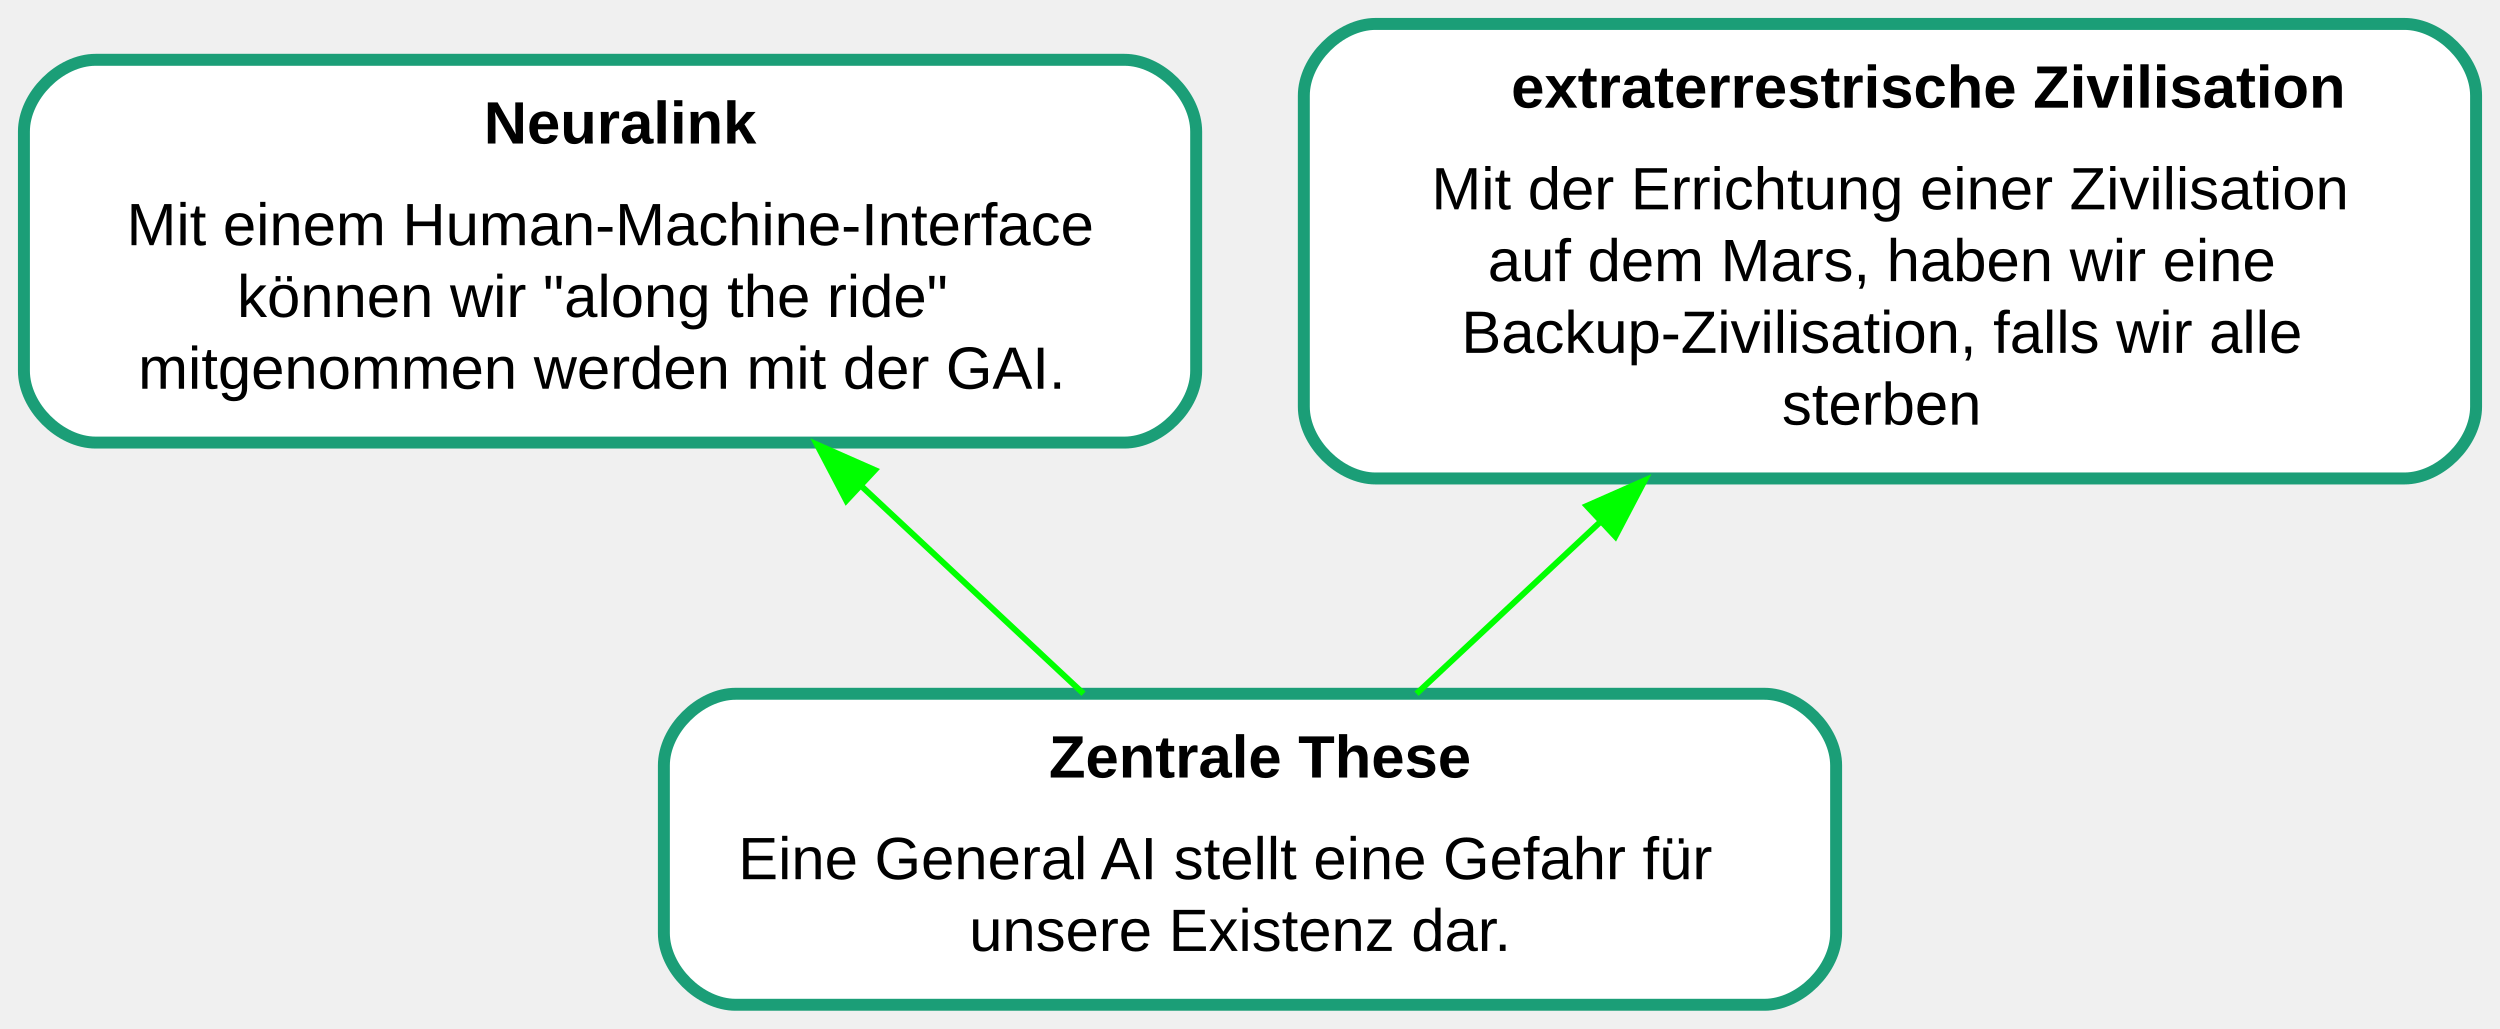
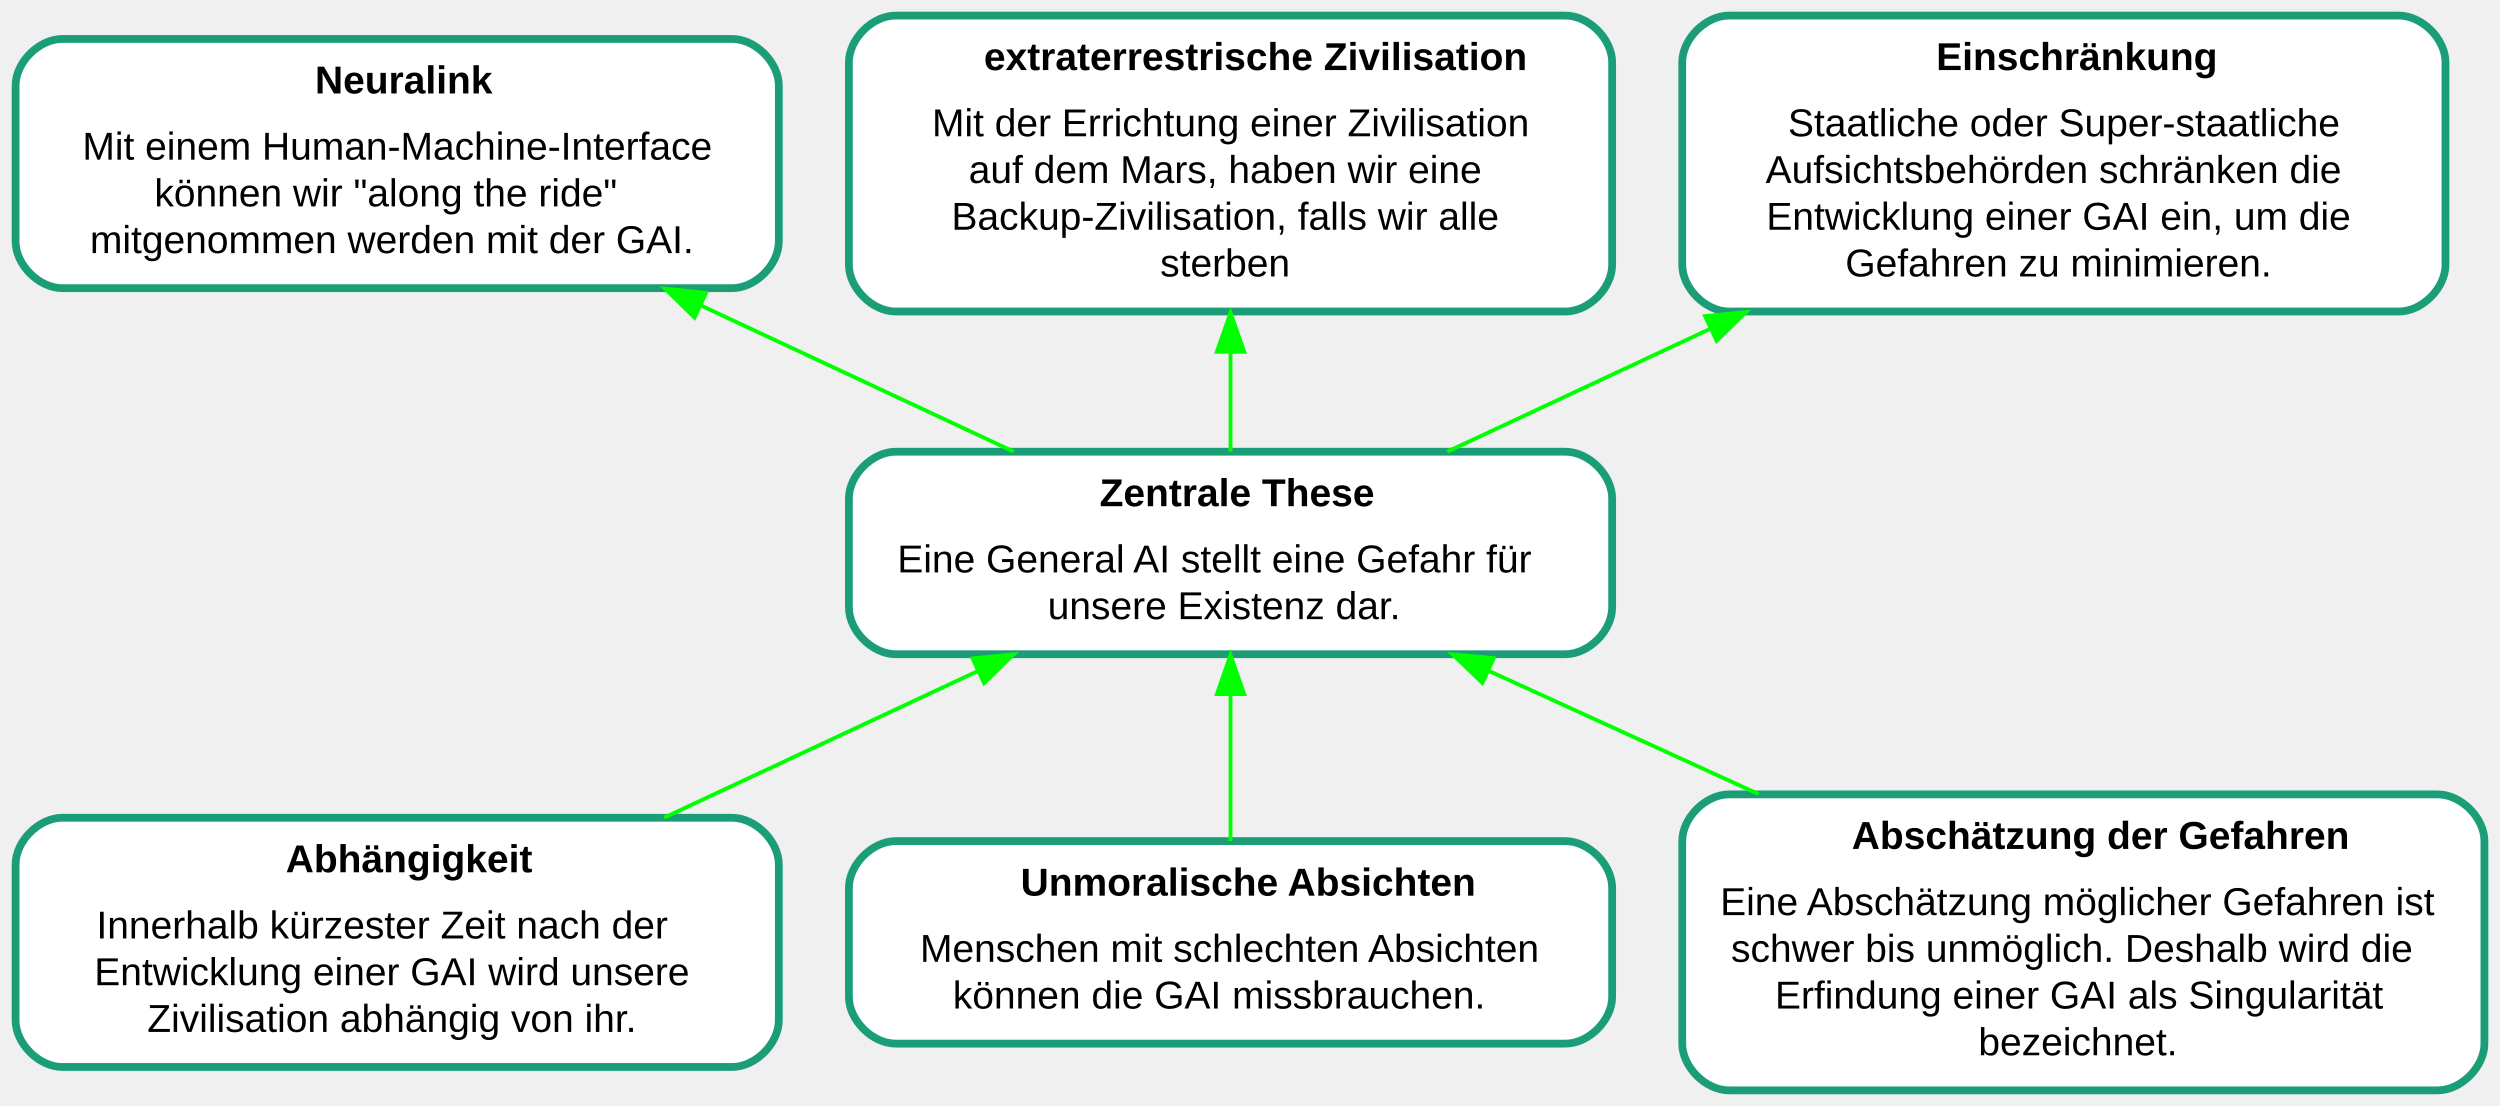
- <svg xmlns="http://www.w3.org/2000/svg" width="418pt" height="172pt" viewBox="0.00 0.00 418.00 172.00">
-   <g id="graph0" class="graph" transform="scale(1 1) rotate(0) translate(4 168)">
+ <svg xmlns="http://www.w3.org/2000/svg" width="642pt" height="284pt" viewBox="0.00 0.00 642.00 284.00">
+   <g id="graph0" class="graph" transform="scale(1 1) rotate(0) translate(4 280)">
    <g id="node1" class="node">
-       <path fill="#ffffff" stroke="#1b9e77" stroke-width="2" d="M291,-52C291,-52 119,-52 119,-52 113,-52 107,-46 107,-40 107,-40 107,-12 107,-12 107,-6 113,0 119,0 119,0 291,0 291,0 297,0 303,-6 303,-12 303,-12 303,-40 303,-40 303,-46 297,-52 291,-52" />
-       <text text-anchor="start" x="171.381" y="-38" font-family="arial" font-weight="bold" font-size="10.00" fill="#000000">Zentrale These</text>
-       <text text-anchor="start" x="119.428" y="-21" font-family="arial" font-size="10.00" fill="#000000">Eine General AI stellt eine Gefahr für</text>
-       <text text-anchor="start" x="158.043" y="-9" font-family="arial" font-size="10.00" fill="#000000"> unsere Existenz dar.</text>
+       <path fill="#ffffff" stroke="#1b9e77" stroke-width="2" d="M398,-164C398,-164 226,-164 226,-164 220,-164 214,-158 214,-152 214,-152 214,-124 214,-124 214,-118 220,-112 226,-112 226,-112 398,-112 398,-112 404,-112 410,-118 410,-124 410,-124 410,-152 410,-152 410,-158 404,-164 398,-164" />
+       <text text-anchor="start" x="278.382" y="-150" font-family="arial" font-weight="bold" font-size="10.00" fill="#000000">Zentrale These</text>
+       <text text-anchor="start" x="226.429" y="-133" font-family="arial" font-size="10.00" fill="#000000">Eine General AI stellt eine Gefahr für</text>
+       <text text-anchor="start" x="265.043" y="-121" font-family="arial" font-size="10.00" fill="#000000"> unsere Existenz dar.</text>
    </g>
    <g id="node2" class="node">
-       <path fill="#ffffff" stroke="#1b9e77" stroke-width="2" d="M184,-158C184,-158 12,-158 12,-158 6,-158 0,-152 0,-146 0,-146 0,-106 0,-106 0,-100 6,-94 12,-94 12,-94 184,-94 184,-94 190,-94 196,-100 196,-106 196,-106 196,-146 196,-146 196,-152 190,-158 184,-158" />
-       <text text-anchor="start" x="76.889" y="-144" font-family="arial" font-weight="bold" font-size="10.00" fill="#000000">Neuralink</text>
-       <text text-anchor="start" x="17.16" y="-127" font-family="arial" font-size="10.00" fill="#000000">Mit einem Human-Machine-Interface</text>
-       <text text-anchor="start" x="35.644" y="-115" font-family="arial" font-size="10.00" fill="#000000"> können wir "along the ride"</text>
-       <text text-anchor="start" x="19.101" y="-103" font-family="arial" font-size="10.00" fill="#000000"> mitgenommen werden mit der GAI.</text>
+       <path fill="#ffffff" stroke="#1b9e77" stroke-width="2" d="M184,-270C184,-270 12,-270 12,-270 6,-270 0,-264 0,-258 0,-258 0,-218 0,-218 0,-212 6,-206 12,-206 12,-206 184,-206 184,-206 190,-206 196,-212 196,-218 196,-218 196,-258 196,-258 196,-264 190,-270 184,-270" />
+       <text text-anchor="start" x="76.889" y="-256" font-family="arial" font-weight="bold" font-size="10.00" fill="#000000">Neuralink</text>
+       <text text-anchor="start" x="17.16" y="-239" font-family="arial" font-size="10.00" fill="#000000">Mit einem Human-Machine-Interface</text>
+       <text text-anchor="start" x="35.644" y="-227" font-family="arial" font-size="10.00" fill="#000000"> können wir "along the ride"</text>
+       <text text-anchor="start" x="19.101" y="-215" font-family="arial" font-size="10.00" fill="#000000"> mitgenommen werden mit der GAI.</text>
    </g>
    <g id="edge1" class="edge">
-       <path fill="none" stroke="#00ff00" d="M177.166,-52.013C165.885,-62.556 152.608,-74.964 140.185,-86.575" />
-       <polygon fill="#00ff00" stroke="#00ff00" points="137.501,-84.292 132.585,-93.677 142.281,-89.406 137.501,-84.292" />
+       <path fill="none" stroke="#00ff00" d="M256.333,-164.013C231.85,-175.453 202.669,-189.089 176.067,-201.52" />
+       <polygon fill="#00ff00" stroke="#00ff00" points="174.355,-198.457 166.777,-205.861 177.319,-204.798 174.355,-198.457" />
    </g>
    <g id="node3" class="node">
-       <path fill="#ffffff" stroke="#1b9e77" stroke-width="2" d="M398,-164C398,-164 226,-164 226,-164 220,-164 214,-158 214,-152 214,-152 214,-100 214,-100 214,-94 220,-88 226,-88 226,-88 398,-88 398,-88 404,-88 410,-94 410,-100 410,-100 410,-152 410,-152 410,-158 404,-164 398,-164" />
-       <text text-anchor="start" x="248.667" y="-150" font-family="arial" font-weight="bold" font-size="10.00" fill="#000000">extraterrestrische Zivilisation</text>
-       <text text-anchor="start" x="235.332" y="-133" font-family="arial" font-size="10.00" fill="#000000">Mit der Errichtung einer Zivilisation</text>
-       <text text-anchor="start" x="244.764" y="-121" font-family="arial" font-size="10.00" fill="#000000"> auf dem Mars, haben wir eine</text>
-       <text text-anchor="start" x="240.335" y="-109" font-family="arial" font-size="10.00" fill="#000000"> Backup-Zivilisation, falls wir alle</text>
-       <text text-anchor="start" x="293.938" y="-97" font-family="arial" font-size="10.00" fill="#000000"> sterben</text>
+       <path fill="#ffffff" stroke="#1b9e77" stroke-width="2" d="M398,-276C398,-276 226,-276 226,-276 220,-276 214,-270 214,-264 214,-264 214,-212 214,-212 214,-206 220,-200 226,-200 226,-200 398,-200 398,-200 404,-200 410,-206 410,-212 410,-212 410,-264 410,-264 410,-270 404,-276 398,-276" />
+       <text text-anchor="start" x="248.667" y="-262" font-family="arial" font-weight="bold" font-size="10.00" fill="#000000">extraterrestrische Zivilisation</text>
+       <text text-anchor="start" x="235.332" y="-245" font-family="arial" font-size="10.00" fill="#000000">Mit der Errichtung einer Zivilisation</text>
+       <text text-anchor="start" x="244.764" y="-233" font-family="arial" font-size="10.00" fill="#000000"> auf dem Mars, haben wir eine</text>
+       <text text-anchor="start" x="240.335" y="-221" font-family="arial" font-size="10.00" fill="#000000"> Backup-Zivilisation, falls wir alle</text>
+       <text text-anchor="start" x="293.938" y="-209" font-family="arial" font-size="10.00" fill="#000000"> sterben</text>
    </g>
    <g id="edge2" class="edge">
-       <path fill="none" stroke="#00ff00" d="M232.834,-52.013C242.201,-60.767 252.945,-70.808 263.433,-80.61" />
-       <polygon fill="#00ff00" stroke="#00ff00" points="261.306,-83.413 271.002,-87.684 266.085,-78.299 261.306,-83.413" />
+       <path fill="none" stroke="#00ff00" d="M312,-164.013C312,-171.833 312,-180.678 312,-189.463" />
+       <polygon fill="#00ff00" stroke="#00ff00" points="308.5,-189.684 312,-199.684 315.5,-189.684 308.5,-189.684" />
+     </g>
+     <g id="node4" class="node">
+       <path fill="#ffffff" stroke="#1b9e77" stroke-width="2" d="M612,-276C612,-276 440,-276 440,-276 434,-276 428,-270 428,-264 428,-264 428,-212 428,-212 428,-206 434,-200 440,-200 440,-200 612,-200 612,-200 618,-200 624,-206 624,-212 624,-212 624,-264 624,-264 624,-270 618,-276 612,-276" />
+       <text text-anchor="start" x="493.216" y="-262" font-family="arial" font-weight="bold" font-size="10.00" fill="#000000">Einschränkung</text>
+       <text text-anchor="start" x="455.149" y="-245" font-family="arial" font-size="10.00" fill="#000000">Staatliche oder Super-staatliche</text>
+       <text text-anchor="start" x="449.409" y="-233" font-family="arial" font-size="10.00" fill="#000000"> Aufsichtsbehörden schränken die</text>
+       <text text-anchor="start" x="449.596" y="-221" font-family="arial" font-size="10.00" fill="#000000"> Entwicklung einer GAI ein, um die</text>
+       <text text-anchor="start" x="469.882" y="-209" font-family="arial" font-size="10.00" fill="#000000"> Gefahren zu minimieren.</text>
+     </g>
+     <g id="edge3" class="edge">
+       <path fill="none" stroke="#00ff00" d="M367.667,-164.013C388.331,-173.668 412.341,-184.888 435.323,-195.627" />
+       <polygon fill="#00ff00" stroke="#00ff00" points="433.869,-198.811 444.41,-199.874 436.832,-192.47 433.869,-198.811" />
+     </g>
+     <g id="node5" class="node">
+       <path fill="#ffffff" stroke="#1b9e77" stroke-width="2" d="M184,-70C184,-70 12,-70 12,-70 6,-70 0,-64 0,-58 0,-58 0,-18 0,-18 0,-12 6,-6 12,-6 12,-6 184,-6 184,-6 190,-6 196,-12 196,-18 196,-18 196,-58 196,-58 196,-64 190,-70 184,-70" />
+       <text text-anchor="start" x="69.381" y="-56" font-family="arial" font-weight="bold" font-size="10.00" fill="#000000">Abhängigkeit</text>
+       <text text-anchor="start" x="20.765" y="-39" font-family="arial" font-size="10.00" fill="#000000">Innerhalb kürzester Zeit nach der</text>
+       <text text-anchor="start" x="20.21" y="-27" font-family="arial" font-size="10.00" fill="#000000"> Entwicklung einer GAI wird unsere</text>
+       <text text-anchor="start" x="33.825" y="-15" font-family="arial" font-size="10.00" fill="#000000"> Zivilisation abhängig von ihr.</text>
+     </g>
+     <g id="edge4" class="edge">
+       <path fill="none" stroke="#00ff00" d="M166.594,-70.053C192.399,-82.112 221.641,-95.776 247.099,-107.672" />
+       <polygon fill="#00ff00" stroke="#00ff00" points="245.753,-110.906 256.294,-111.969 248.716,-104.565 245.753,-110.906" />
+     </g>
+     <g id="node6" class="node">
+       <path fill="#ffffff" stroke="#1b9e77" stroke-width="2" d="M398,-64C398,-64 226,-64 226,-64 220,-64 214,-58 214,-52 214,-52 214,-24 214,-24 214,-18 220,-12 226,-12 226,-12 398,-12 398,-12 404,-12 410,-18 410,-24 410,-24 410,-52 410,-52 410,-58 404,-64 398,-64" />
+       <text text-anchor="start" x="258.104" y="-50" font-family="arial" font-weight="bold" font-size="10.00" fill="#000000">Unmoralische Absichten</text>
+       <text text-anchor="start" x="232.258" y="-33" font-family="arial" font-size="10.00" fill="#000000">Menschen mit schlechten Absichten</text>
+       <text text-anchor="start" x="240.688" y="-21" font-family="arial" font-size="10.00" fill="#000000"> können die GAI missbrauchen.</text>
+     </g>
+     <g id="edge5" class="edge">
+       <path fill="none" stroke="#00ff00" d="M312,-64.013C312,-75.496 312,-89.192 312,-101.661" />
+       <polygon fill="#00ff00" stroke="#00ff00" points="308.5,-101.77 312,-111.77 315.5,-101.77 308.5,-101.77" />
+     </g>
+     <g id="node7" class="node">
+       <path fill="#ffffff" stroke="#1b9e77" stroke-width="2" d="M622,-76C622,-76 440,-76 440,-76 434,-76 428,-70 428,-64 428,-64 428,-12 428,-12 428,-6 434,0 440,0 440,0 622,0 622,0 628,0 634,-6 634,-12 634,-12 634,-64 634,-64 634,-70 628,-76 622,-76" />
+       <text text-anchor="start" x="471.536" y="-62" font-family="arial" font-weight="bold" font-size="10.00" fill="#000000">Abschätzung der Gefahren</text>
+       <text text-anchor="start" x="437.743" y="-45" font-family="arial" font-size="10.00" fill="#000000">Eine Abschätzung möglicher Gefahren ist</text>
+       <text text-anchor="start" x="440.533" y="-33" font-family="arial" font-size="10.00" fill="#000000"> schwer bis unmöglich. Deshalb wird die</text>
+       <text text-anchor="start" x="451.818" y="-21" font-family="arial" font-size="10.00" fill="#000000"> Erfindung einer GAI als Singularität</text>
+       <text text-anchor="start" x="504.045" y="-9" font-family="arial" font-size="10.00" fill="#000000"> bezeichnet.</text>
+     </g>
+     <g id="edge6" class="edge">
+       <path fill="none" stroke="#00ff00" d="M447.581,-76.091C424.629,-86.571 400.054,-97.793 378.217,-107.764" />
+       <polygon fill="#00ff00" stroke="#00ff00" points="376.681,-104.618 369.038,-111.955 379.589,-110.985 376.681,-104.618" />
    </g>
  </g>
</svg>
